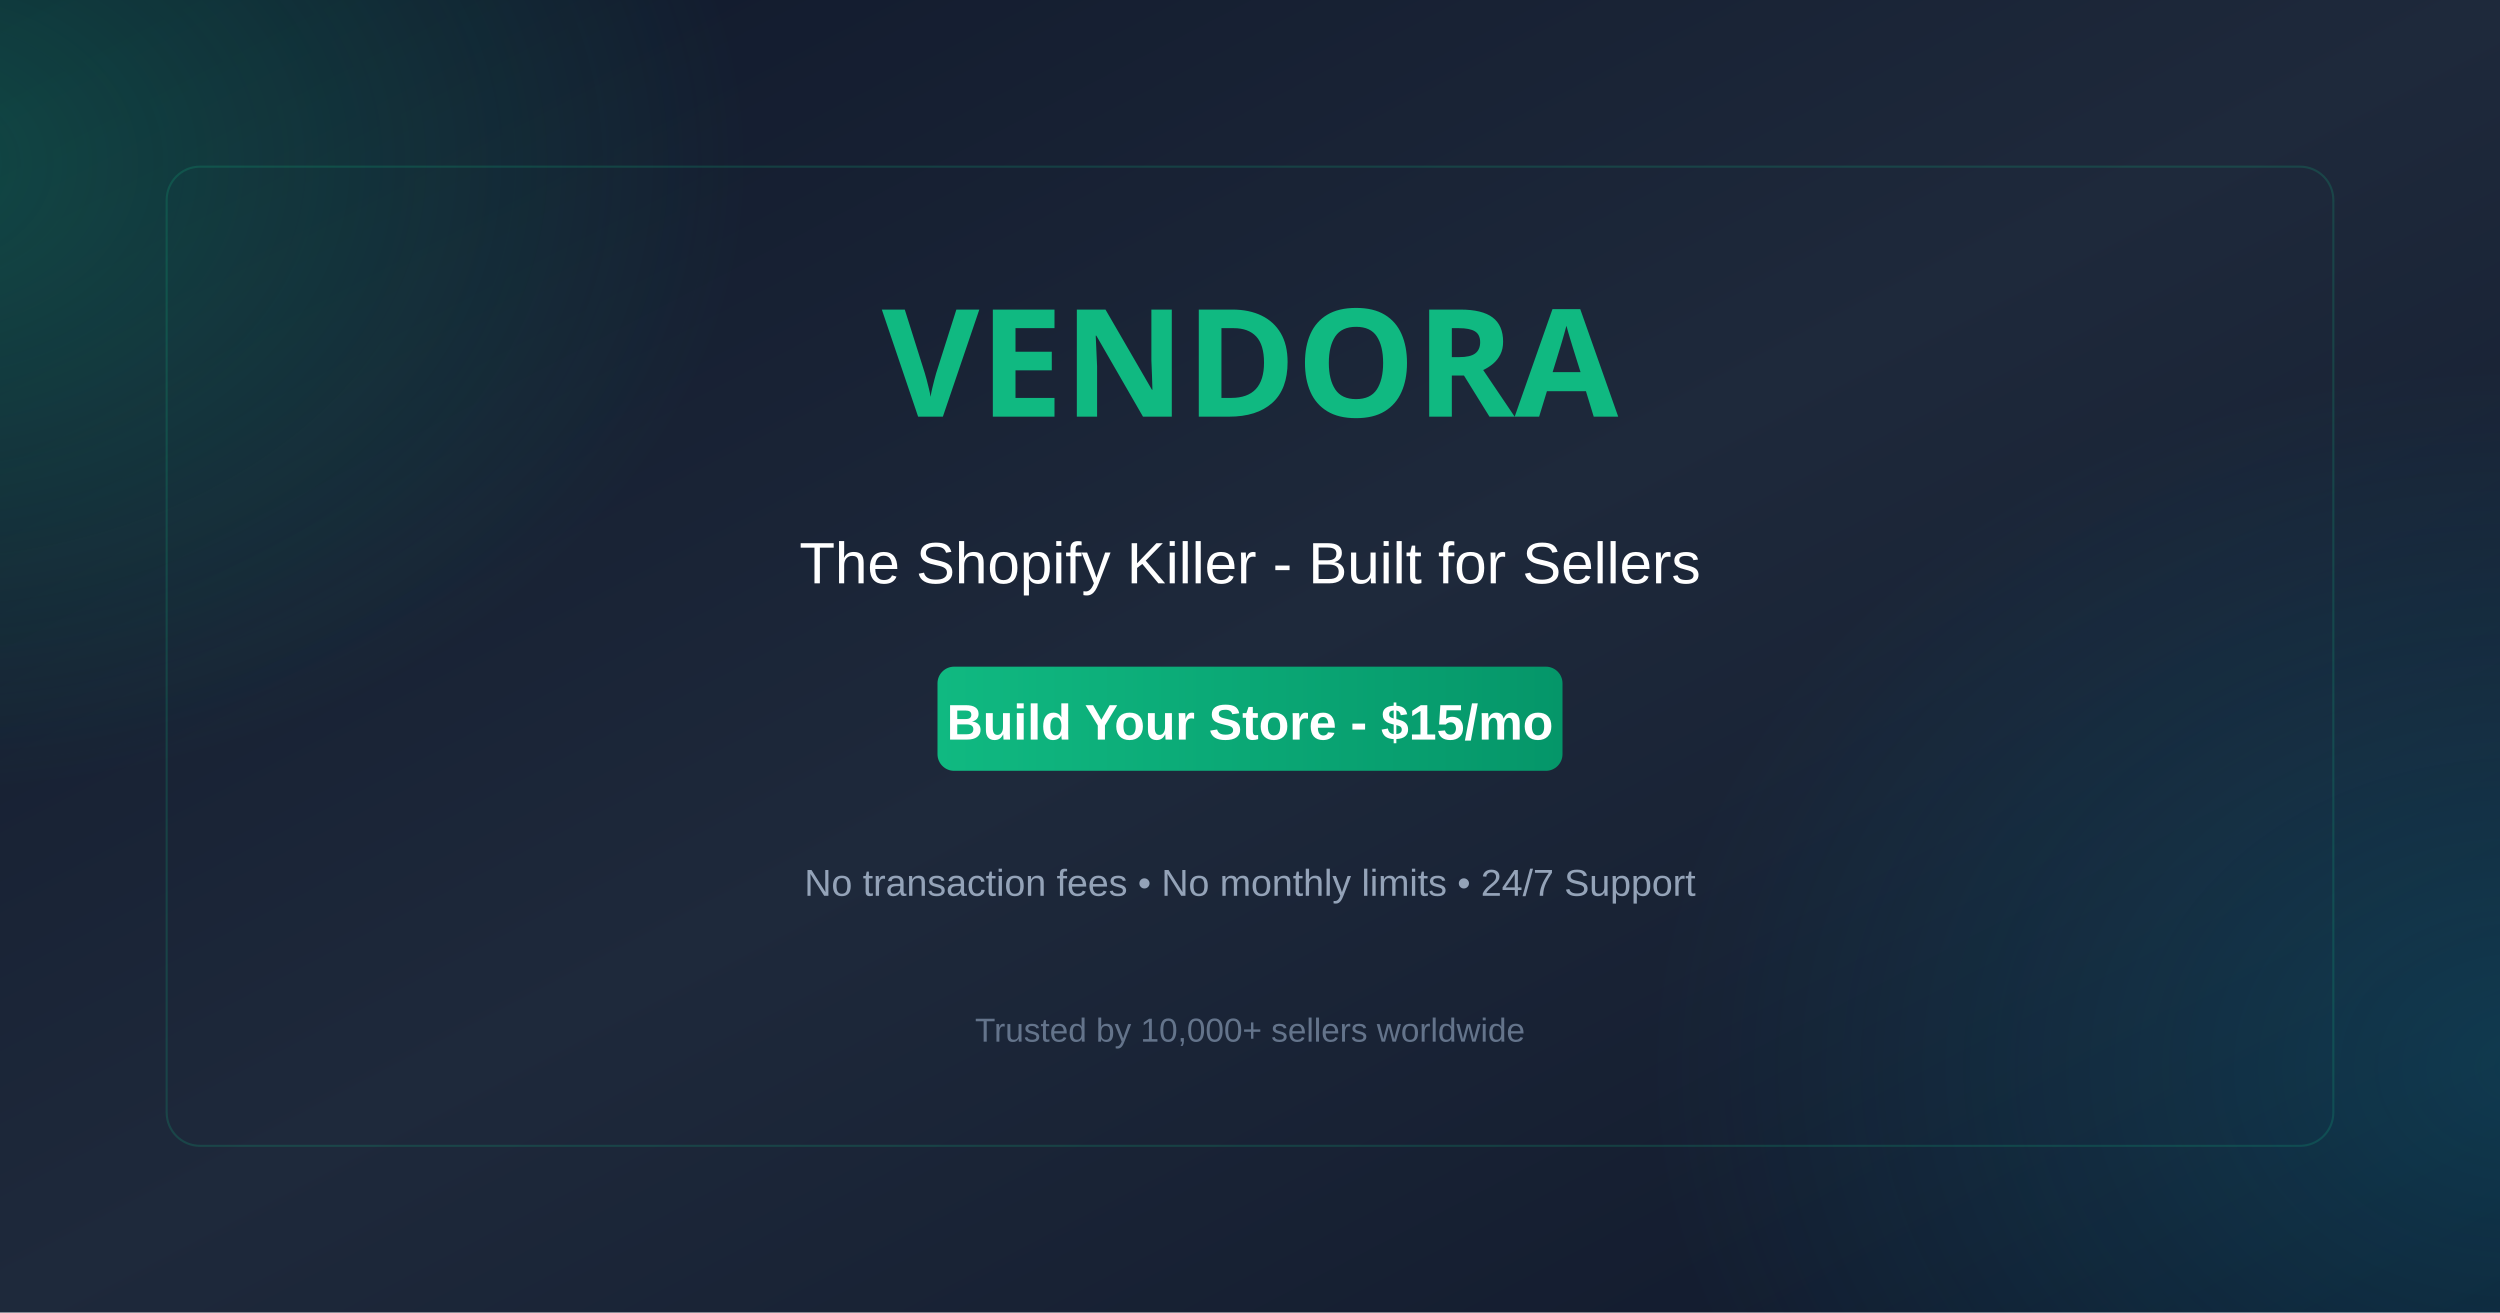
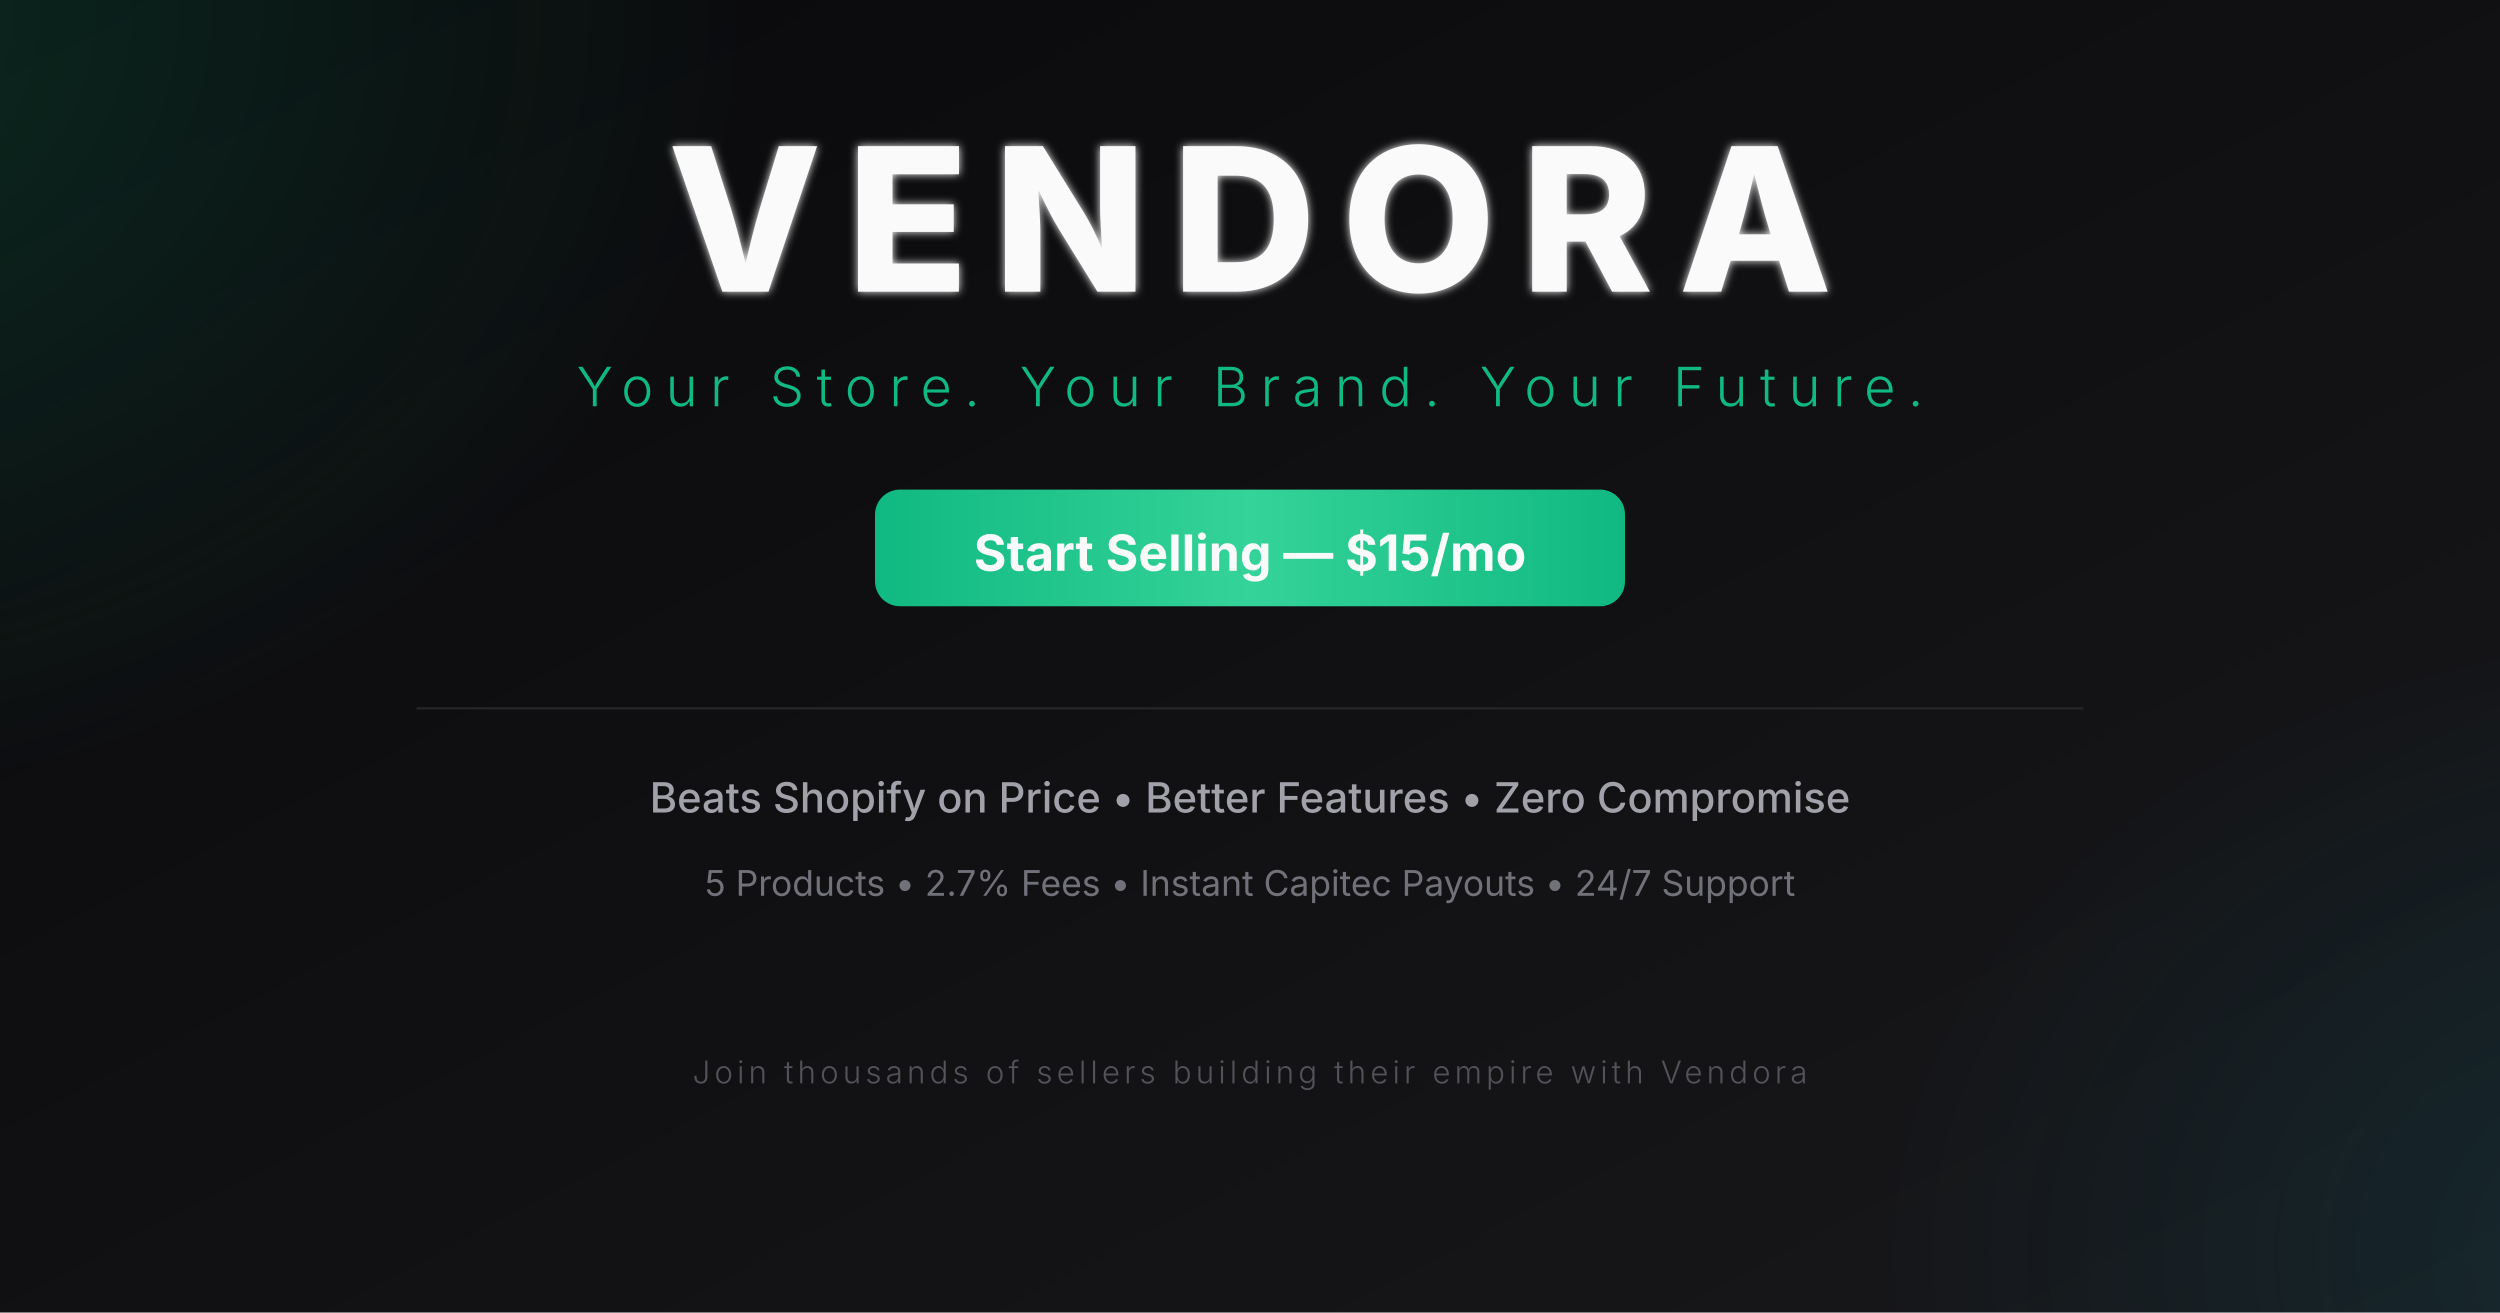
- <svg xmlns="http://www.w3.org/2000/svg" viewBox="0 0 1200 630">
+ <svg xmlns="http://www.w3.org/2000/svg" viewBox="0 0 1200 630" font-family="system-ui, -apple-system, sans-serif">
  <defs>
    <linearGradient id="bgGrad" x1="0%" y1="0%" x2="100%" y2="100%">
-       <stop offset="0%" style="stop-color:#0F172A" />
-       <stop offset="50%" style="stop-color:#1E293B" />
-       <stop offset="100%" style="stop-color:#0F172A" />
+       <stop offset="0%" style="stop-color:#09090B" />
+       <stop offset="100%" style="stop-color:#18181B" />
    </linearGradient>
    <linearGradient id="accentGrad" x1="0%" y1="0%" x2="100%" y2="0%">
      <stop offset="0%" style="stop-color:#10B981" />
-       <stop offset="100%" style="stop-color:#059669" />
+       <stop offset="50%" style="stop-color:#34D399" />
+       <stop offset="100%" style="stop-color:#10B981" />
    </linearGradient>
-     <radialGradient id="glow1" cx="20%" cy="30%" r="50%">
-       <stop offset="0%" style="stop-color:#10B981;stop-opacity:0.3" />
+     <radialGradient id="glow1" cx="15%" cy="25%" r="55%">
+       <stop offset="0%" style="stop-color:#10B981;stop-opacity:0.2" />
      <stop offset="100%" style="stop-color:#10B981;stop-opacity:0" />
    </radialGradient>
-     <radialGradient id="glow2" cx="80%" cy="70%" r="60%">
-       <stop offset="0%" style="stop-color:#06B6D4;stop-opacity:0.2" />
+     <radialGradient id="glow2" cx="85%" cy="75%" r="50%">
+       <stop offset="0%" style="stop-color:#06B6D4;stop-opacity:0.12" />
      <stop offset="100%" style="stop-color:#06B6D4;stop-opacity:0" />
    </radialGradient>
+     <filter id="glowText">
+       <feGaussianBlur stdDeviation="2" result="blur" />
+       <feMerge>
+         <feMergeNode in="blur" />
+         <feMergeNode in="SourceGraphic" />
+       </feMerge>
+     </filter>
  </defs>
  <rect width="1200" height="630" fill="url(#bgGrad)" />
-   <ellipse cx="200" cy="200" rx="400" ry="300" fill="url(#glow1)" />
-   <ellipse cx="1000" cy="400" rx="350" ry="280" fill="url(#glow2)" />
-   <rect x="80" y="80" width="1040" height="470" fill="none" stroke="#10B981" stroke-width="1" rx="16" opacity="0.2" />
-   <text x="600" y="200" font-family="Arial Black, sans-serif" font-size="72" font-weight="900" fill="#10B981" text-anchor="middle">VENDORA</text>
-   <text x="600" y="280" font-family="Arial, sans-serif" font-size="28" fill="#FFFFFF" text-anchor="middle">The Shopify Killer - Built for Sellers</text>
-   <rect x="450" y="320" width="300" height="50" fill="url(#accentGrad)" rx="8" />
-   <text x="600" y="355" font-family="Arial, sans-serif" font-size="24" font-weight="700" fill="#FFFFFF" text-anchor="middle">Build Your Store - $15/mo</text>
-   <text x="600" y="430" font-family="Arial, sans-serif" font-size="18" fill="#94A3B8" text-anchor="middle">No transaction fees • No monthly limits • 24/7 Support</text>
-   <text x="600" y="500" font-family="Arial, sans-serif" font-size="16" fill="#64748B" text-anchor="middle">Trusted by 10,000+ sellers worldwide</text>
+   <ellipse cx="180" cy="180" rx="450" ry="350" fill="url(#glow1)" />
+   <ellipse cx="1020" cy="450" rx="400" ry="300" fill="url(#glow2)" />
+   <text x="600" y="140" font-size="96" font-weight="800" fill="#FAFAFA" text-anchor="middle" letter-spacing="12" filter="url(#glowText)">VENDORA</text>
+   <text x="600" y="195" font-size="26" font-weight="300" fill="#10B981" text-anchor="middle" letter-spacing="6">Your Store. Your Brand. Your Future.</text>
+   <rect x="420" y="235" width="360" height="56" fill="url(#accentGrad)" rx="12" />
+   <text x="600" y="274" font-size="24" font-weight="700" fill="#FAFAFA" text-anchor="middle">Start Selling — $15/mo</text>
+   <line x1="200" y1="340" x2="1000" y2="340" stroke="#27272A" stroke-width="1" />
+   <text x="600" y="390" font-size="20" font-weight="500" fill="#A1A1AA" text-anchor="middle">Beats Shopify on Price • Better Features • Zero Compromise</text>
+   <text x="600" y="430" font-size="17" font-weight="400" fill="#71717A" text-anchor="middle">5 Products • 2.7% Fees • Instant Capitec Payouts • 24/7 Support</text>
+   <text x="600" y="520" font-size="15" font-weight="300" fill="#52525B" text-anchor="middle" letter-spacing="2">Join thousands of sellers building their empire with Vendora</text>
</svg>
